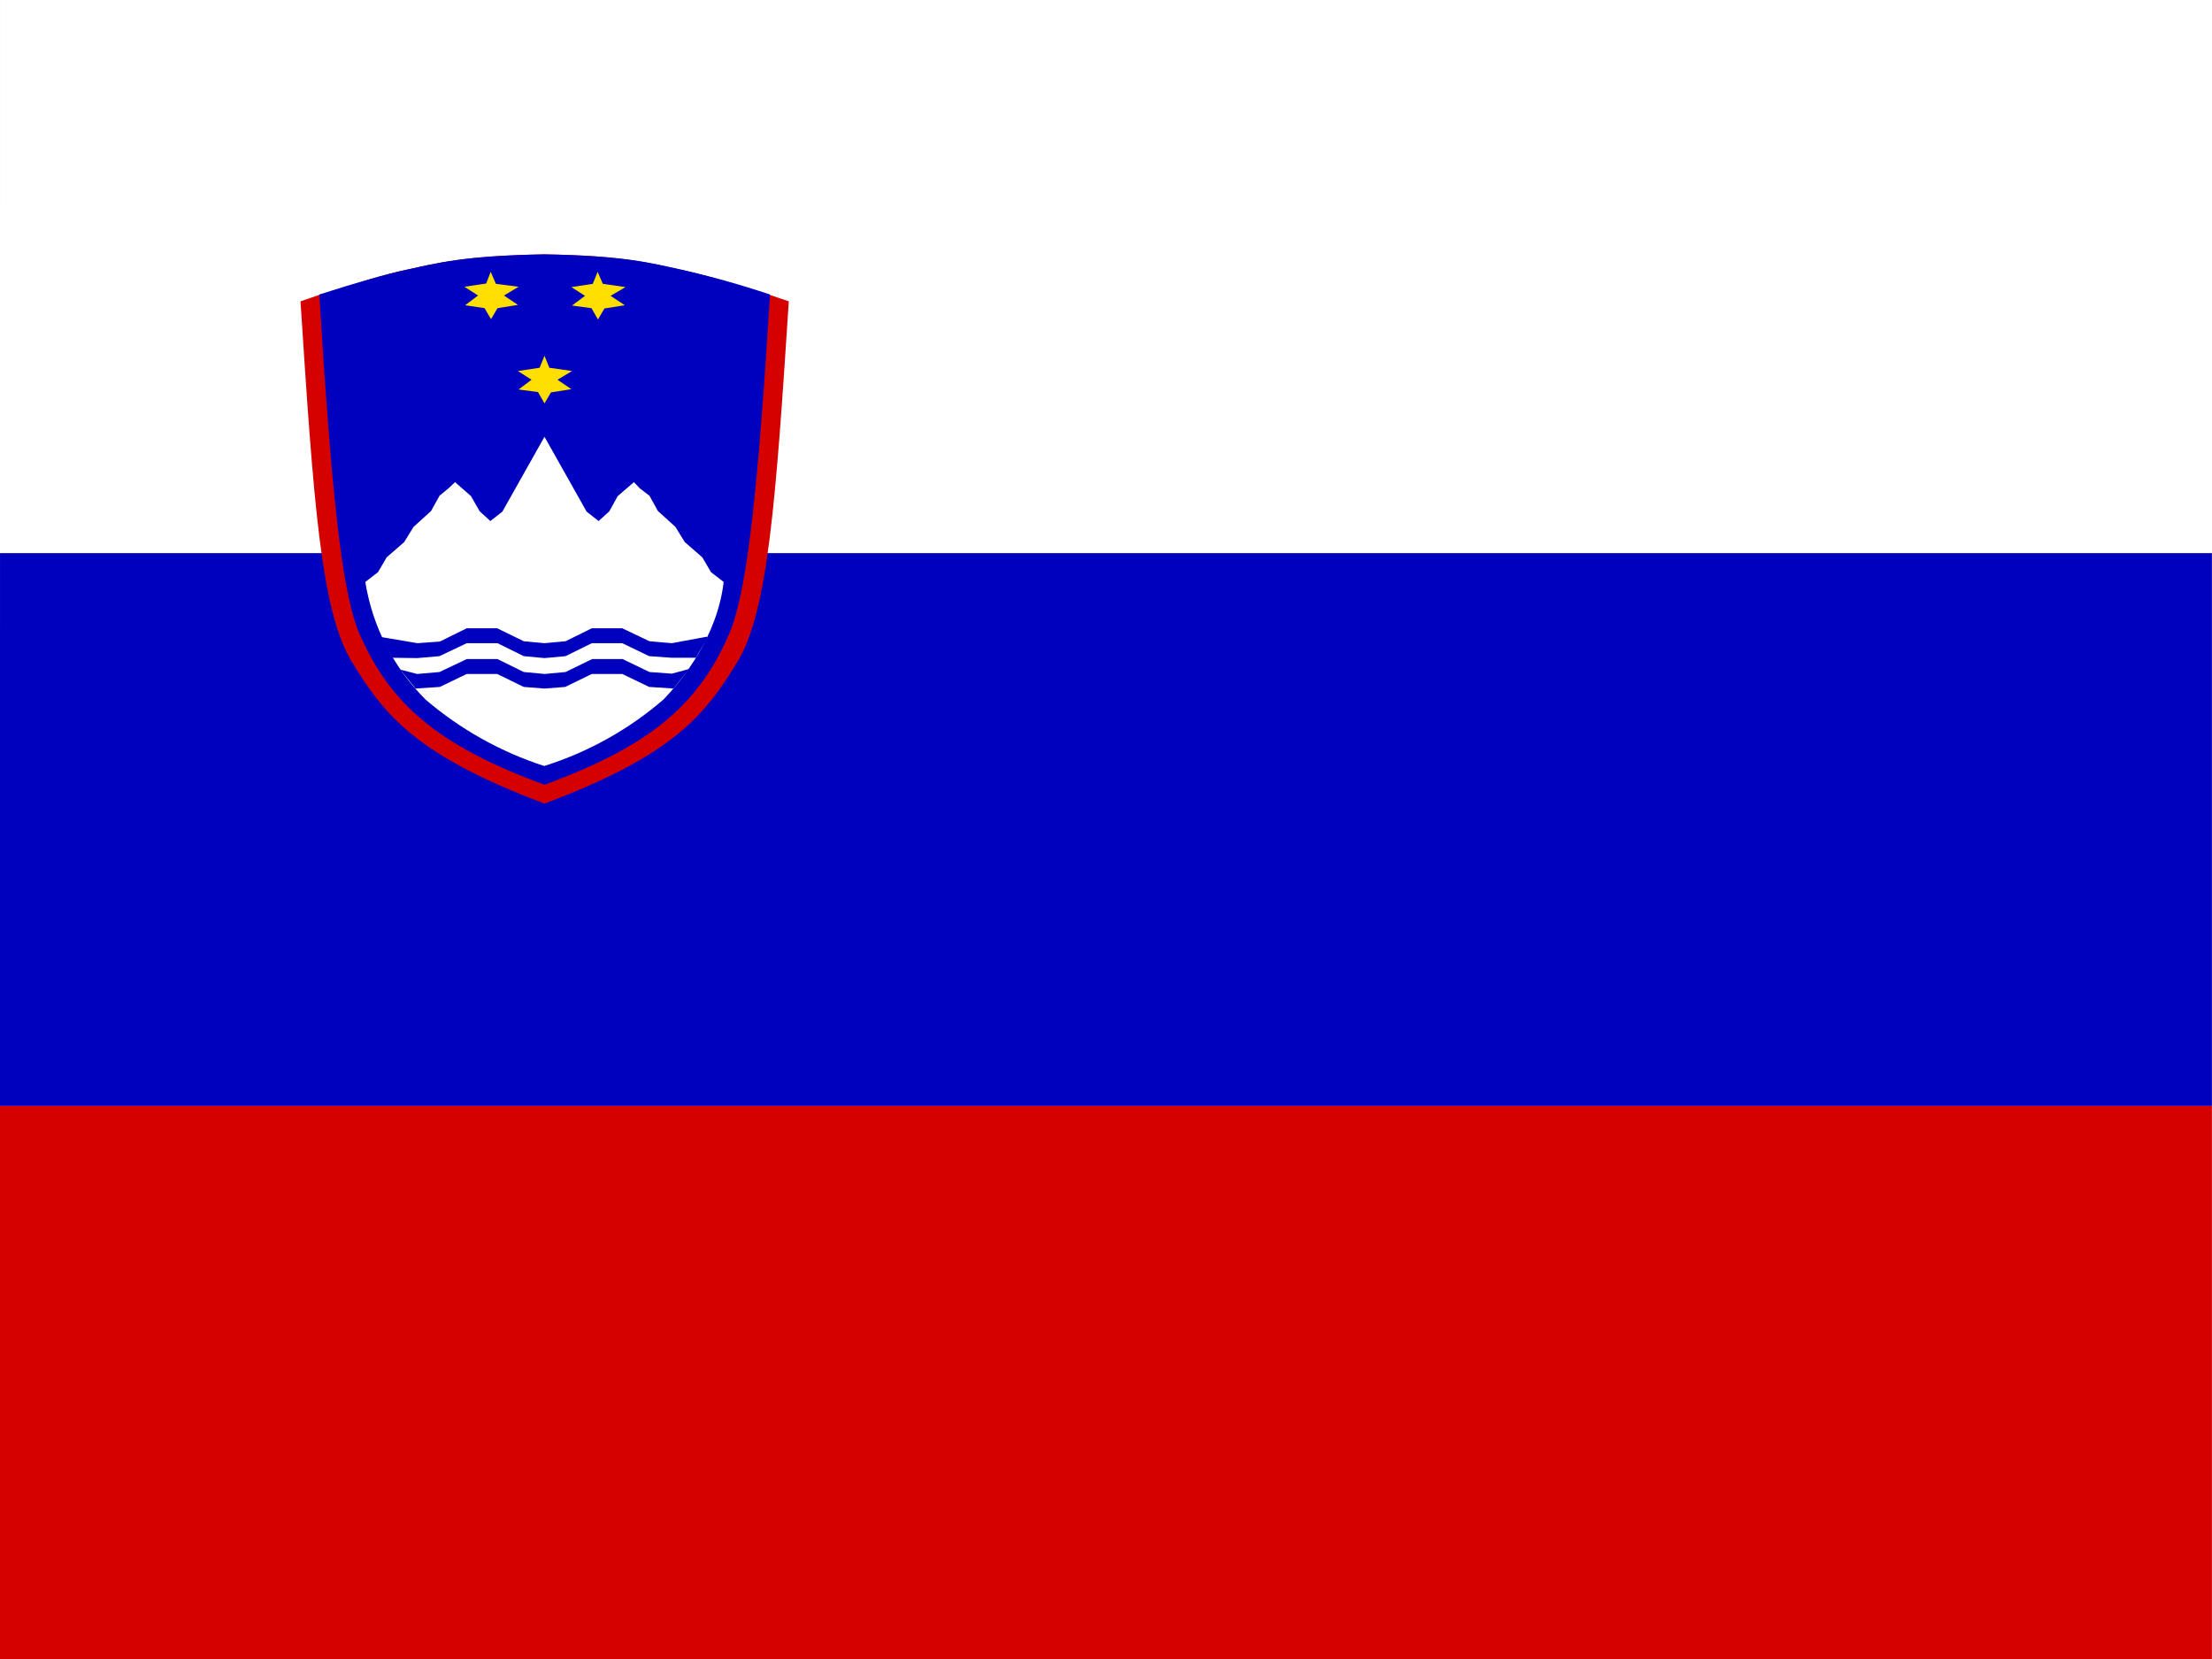
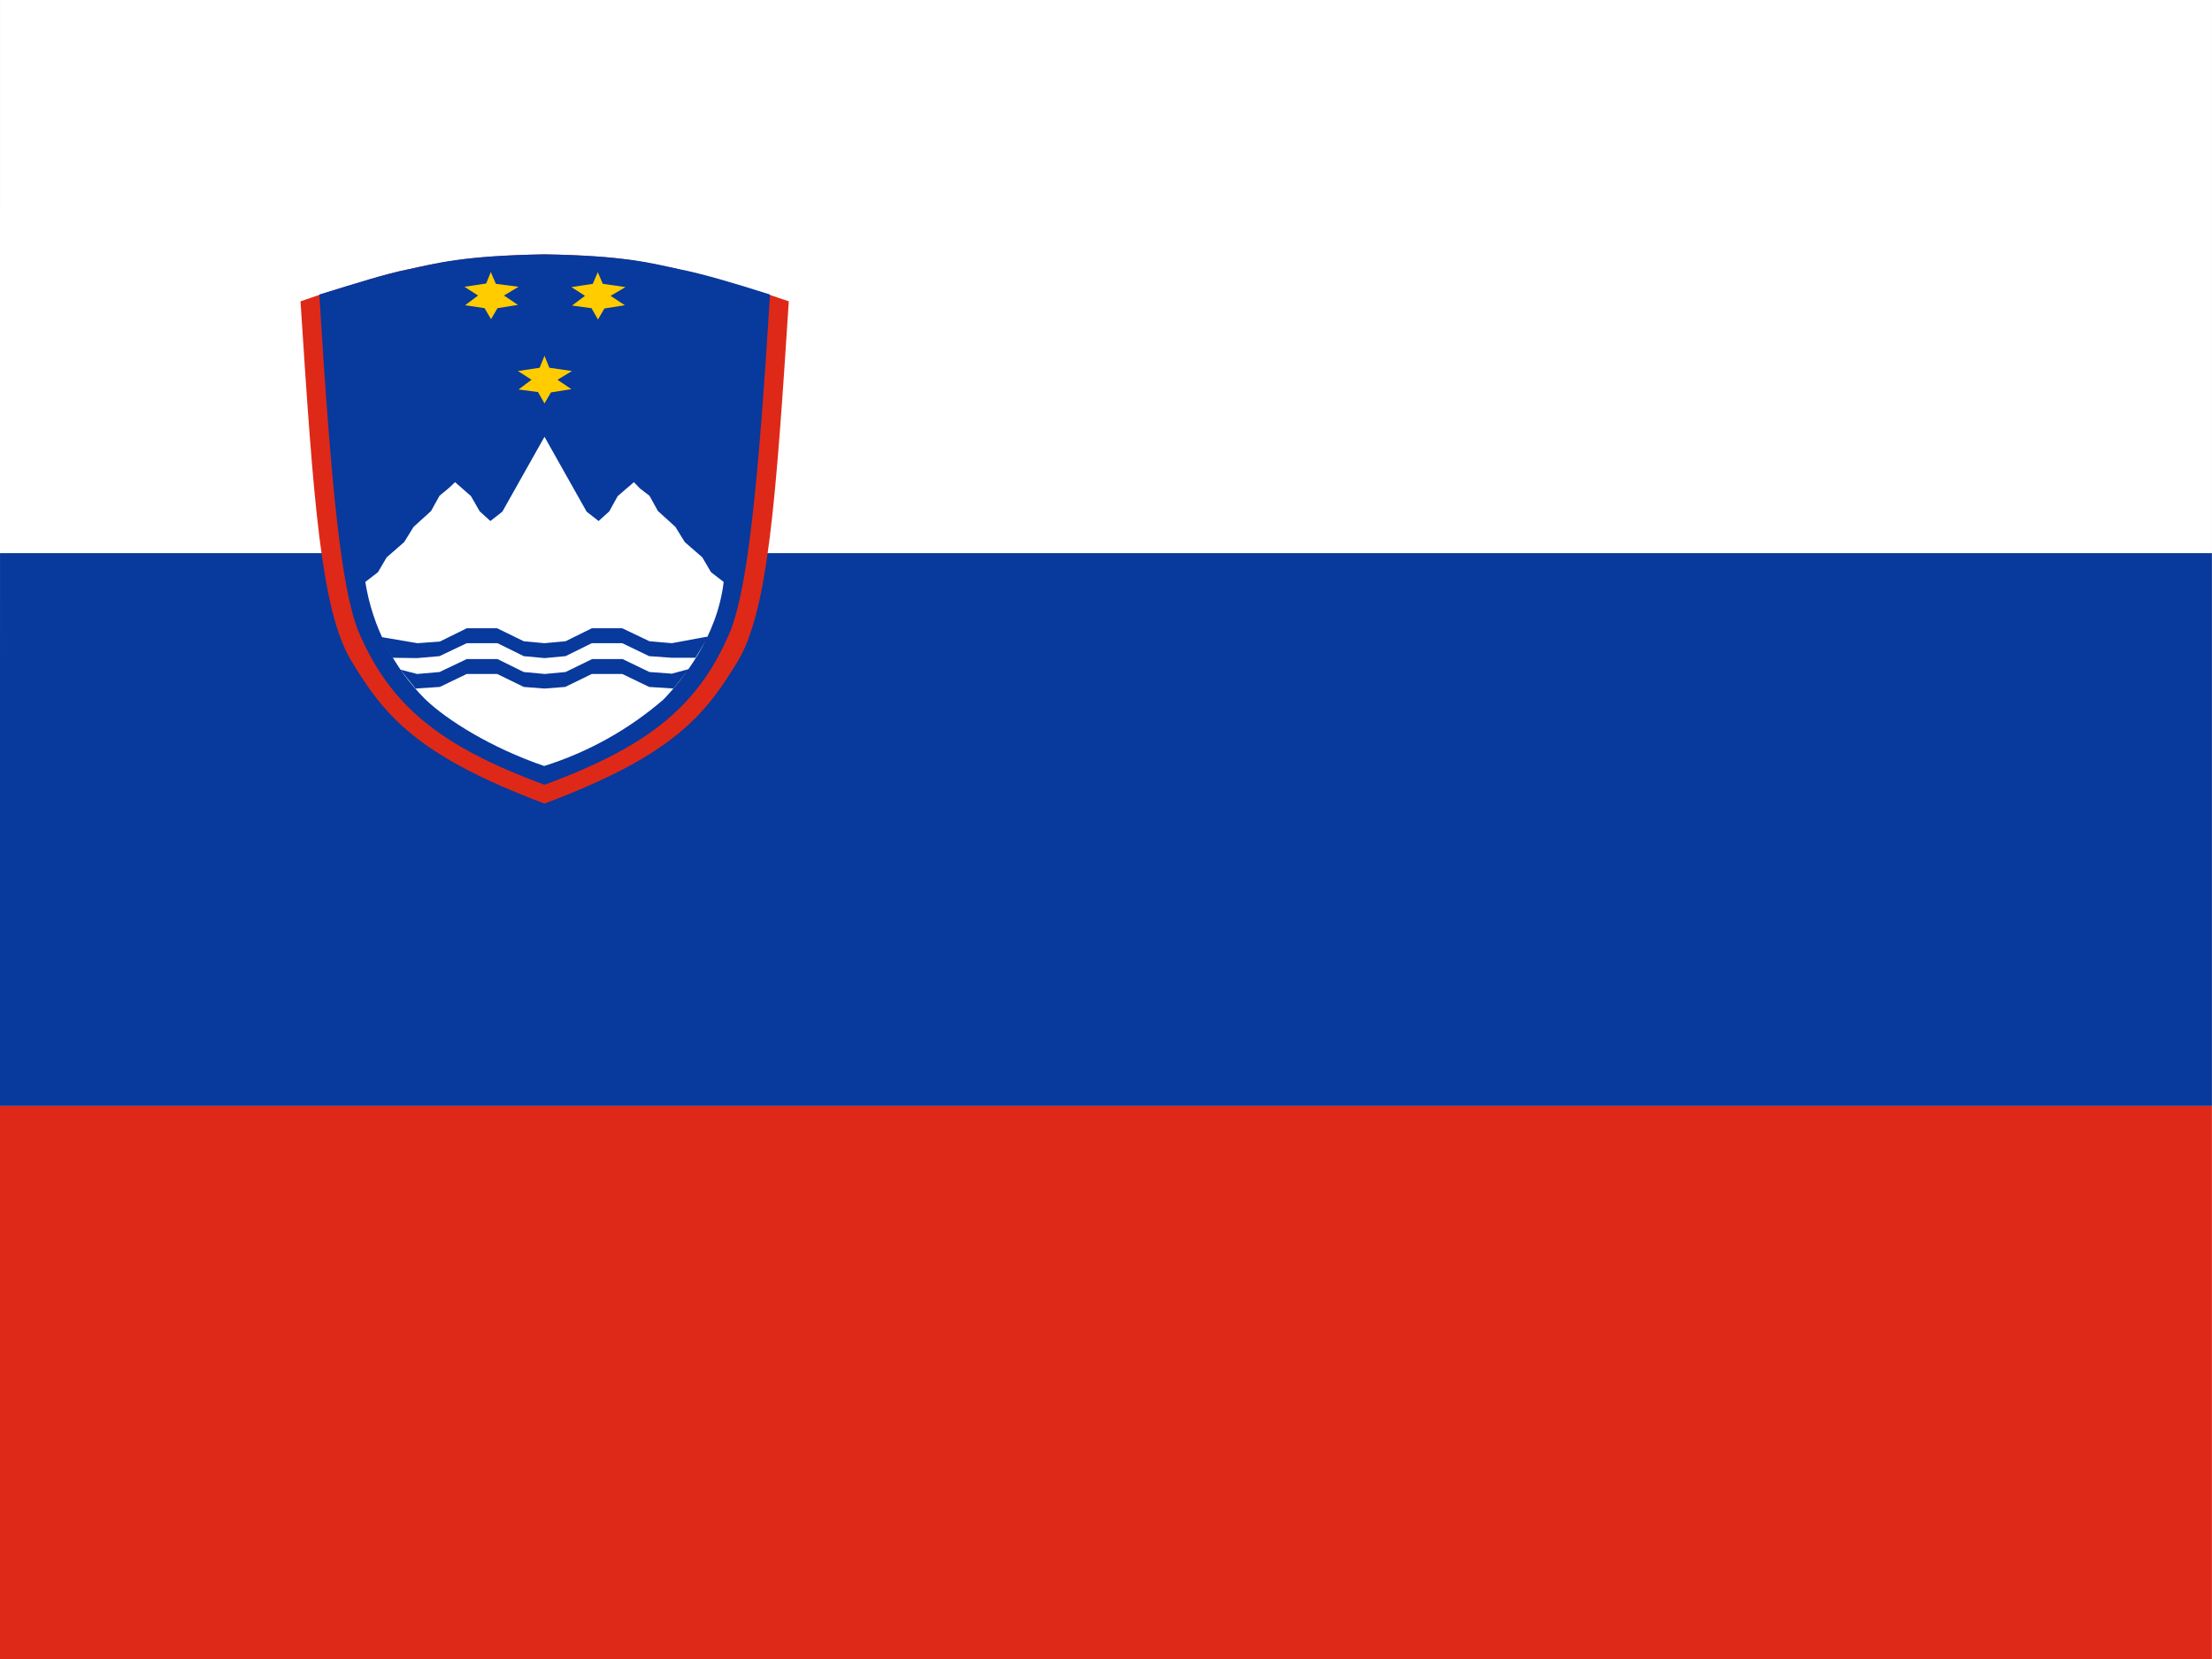
- <svg xmlns="http://www.w3.org/2000/svg" id="flag-icons-si" viewBox="0 0 640 480">
+ <svg xmlns="http://www.w3.org/2000/svg" id="flag-icon-css-si" width="640" height="480">
  <defs>
-     <clipPath id="si-a">
+     <clipPath id="a">
      <path fill-opacity=".7" d="M-15 0h682.6v512H-15.1z" />
    </clipPath>
  </defs>
-   <g fill-rule="evenodd" stroke-width="1pt" clip-path="url(#si-a)" transform="translate(14.1)scale(.9375)">
+   <g fill-rule="evenodd" stroke-width="1pt" clip-path="url(#a)" transform="translate(14.1) scale(.9375)">
    <path fill="#fff" d="M-62 0H962v512H-62z" />
-     <path fill="#d50000" d="M-62 341.3H962V512H-62z" />
-     <path fill="#0000bf" d="M-62 170.7H962v170.6H-62z" />
-     <path fill="#d50000" d="M228.4 93c-4 61.6-6.4 95.4-15.7 111-10.2 16.8-20 29.1-59.7 44-39.6-14.9-49.4-27.2-59.6-44-9.4-15.6-11.7-49.4-15.7-111l5.8-2c11.8-3.6 20.6-6.5 27.1-7.8 9.3-2 17.3-4.2 42.3-4.7 25 .4 33 2.8 42.3 4.8q9.7 2.1 27.3 7.7z" />
-     <path fill="#0000bf" d="M222.6 91c-3.8 61.5-7 89.7-12 103.2-9.6 23.2-24.8 35.9-57.6 48-32.8-12.1-48-24.8-57.7-48-5-13.6-8-41.7-11.8-103.3q17.4-5.6 27.1-7.7c9.3-2 17.3-4.3 42.3-4.7 25 .4 33 2.7 42.3 4.7a284 284 0 0 1 27.4 7.7z" />
-     <path fill="#ffdf00" d="m153 109.8 1.5 3.7 7 1-4.5 2.7 4.3 2.9-6.3 1-2 3.4-2-3.5-6-.8 4-3-4.2-2.7 6.7-1z" />
-     <path fill="#fff" d="m208.3 179.6-3.9-3-2.7-4.6-5.4-4.7-2.9-4.7-5.4-4.9-2.6-4.7-3-2.3-1.8-1.9-5 4.3-2.6 4.7-3.3 3-3.7-2.9-2.7-4.8-10.3-18.3-10.3 18.3-2.7 4.8-3.7 2.9-3.3-3-2.7-4.7-4.9-4.3-1.9 1.8-2.9 2.4-2.6 4.7-5.4 4.9-2.9 4.7-5.4 4.7-2.7 4.6-3.9 3a66 66 0 0 0 18.6 36.3 107 107 0 0 0 36.6 20.5 104 104 0 0 0 36.8-20.5c5.8-6 16.6-19.3 18.6-36.3" />
-     <path fill="#ffdf00" d="m169.4 83.9 1.6 3.7 7 1-4.6 2.7 4.4 2.9-6.3 1-2 3.4-2-3.5-6-.8 4-3-4.2-2.7 6.6-1zm-33 0 1.6 3.7 7 .9-4.5 2.7 4.3 2.9-6.3 1-2 3.4-2-3.4-6-.9 4-3-4.2-2.7 6.7-1z" />
-     <path fill="#0000bf" d="M199.7 203h-7.4l-7-.5-8.3-4h-9.4l-8.1 4-6.5.6-6.4-.6-8.1-4H129l-8.4 4-6.9.6-7.6-.1-3.6-6.2.1-.2 11.2 1.9 6.9-.5 8.3-4.1h9.4l8.2 4 6.4.6 6.5-.6 8.1-4h9.4l8.4 4 6.9.6 10.8-2 .2.4zm-86.4 9.5 7.4-.5 8.3-4h9.4l8.2 4 6.4.5 6.4-.5 8.2-4h9.4l8.3 4 7.5.5 4.8-6h-.1l-5.2 1.4-6.9-.5-8.3-4h-9.4l-8.2 4-6.4.6-6.5-.6-8.1-4H129l-8.4 4-6.9.6-5-1.3v.2l4.5 5.6z" />
+     <path fill="#de2918" d="M-62 341.3H962V512H-62z" />
+     <path fill="#08399c" d="M-62 170.7H962v170.6H-62z" />
+     <path fill="#de2918" d="M228.4 93c-4 61.6-6.4 95.4-15.7 111-10.2 16.8-20 29.1-59.7 44-39.6-14.9-49.4-27.2-59.6-44-9.4-15.6-11.7-49.4-15.7-111l5.8-2c11.8-3.6 20.6-6.5 27.1-7.8 9.3-2 17.3-4.2 42.3-4.7 25 .4 33 2.8 42.3 4.8 6.4 1.4 15.6 4 27.3 7.7l5.9 2z" />
+     <path fill="#08399c" d="M222.6 91c-3.8 61.5-7 89.7-12 103.2-9.6 23.2-24.8 35.9-57.6 48-32.8-12.1-48-24.8-57.7-48-5-13.6-8-41.7-11.8-103.3 11.6-3.6 20.6-6.4 27.1-7.7 9.3-2 17.3-4.3 42.3-4.7 25 .4 33 2.7 42.3 4.7 6.5 1.3 15.8 4 27.4 7.7z" />
+     <path fill="#fc0" d="M153 109.8l1.5 3.7 7 1-4.5 2.7 4.3 2.9-6.3 1-2 3.4-2-3.5-6-.8 4-3-4.2-2.7 6.7-1 1.5-3.7z" />
+     <path fill="#fff" d="M208.3 179.6l-3.9-3-2.7-4.6-5.4-4.7-2.9-4.7-5.4-4.9-2.6-4.7-3-2.3-1.8-1.9-5 4.3-2.6 4.7-3.3 3-3.7-2.9-2.7-4.8-10.3-18.3-10.3 18.3-2.7 4.8-3.7 2.9-3.3-3-2.7-4.7-4.9-4.3-1.9 1.8-2.9 2.4-2.6 4.7-5.4 4.9-2.9 4.7-5.4 4.7-2.7 4.6-3.9 3a65.8 65.8 0 0 0 18.6 36.3c6.6 6.3 20 14.8 36.6 20.5a104.1 104.1 0 0 0 36.8-20.5c5.8-6 16.6-19.3 18.6-36.3z" />
+     <path fill="#fc0" d="M169.4 83.9l1.6 3.7 7 1-4.6 2.7 4.4 2.9-6.3 1-2 3.4-2-3.5-6-.8 4-3-4.2-2.7 6.6-1 1.6-3.7zm-33 0l1.6 3.7 7 .9-4.5 2.7 4.3 2.9-6.3 1-2 3.4-2-3.4-6-.9 4-3-4.2-2.7 6.7-1 1.5-3.7z" />
+     <path fill="#08399c" d="M199.7 203h-7.4l-7-.5-8.3-4h-9.4l-8.1 4-6.5.6-6.4-.6-8.1-4H129l-8.4 4-6.9.6-7.6-.1-3.6-6.2.1-.2 11.2 1.9 6.9-.5 8.3-4.1h9.4l8.2 4 6.4.6 6.5-.6 8.1-4h9.4l8.4 4 6.9.6 10.8-2 .2.4-3.7 6.1zm-86.4 9.5l7.4-.5 8.3-4h9.4l8.2 4 6.4.5 6.4-.5 8.2-4h9.4l8.3 4 7.5.5 4.8-6h-.1l-5.2 1.4-6.9-.5-8.3-4h-9.4l-8.2 4-6.4.6-6.5-.6-8.1-4H129l-8.4 4-6.9.6-5-1.3v.2l4.5 5.6z" />
  </g>
</svg>
